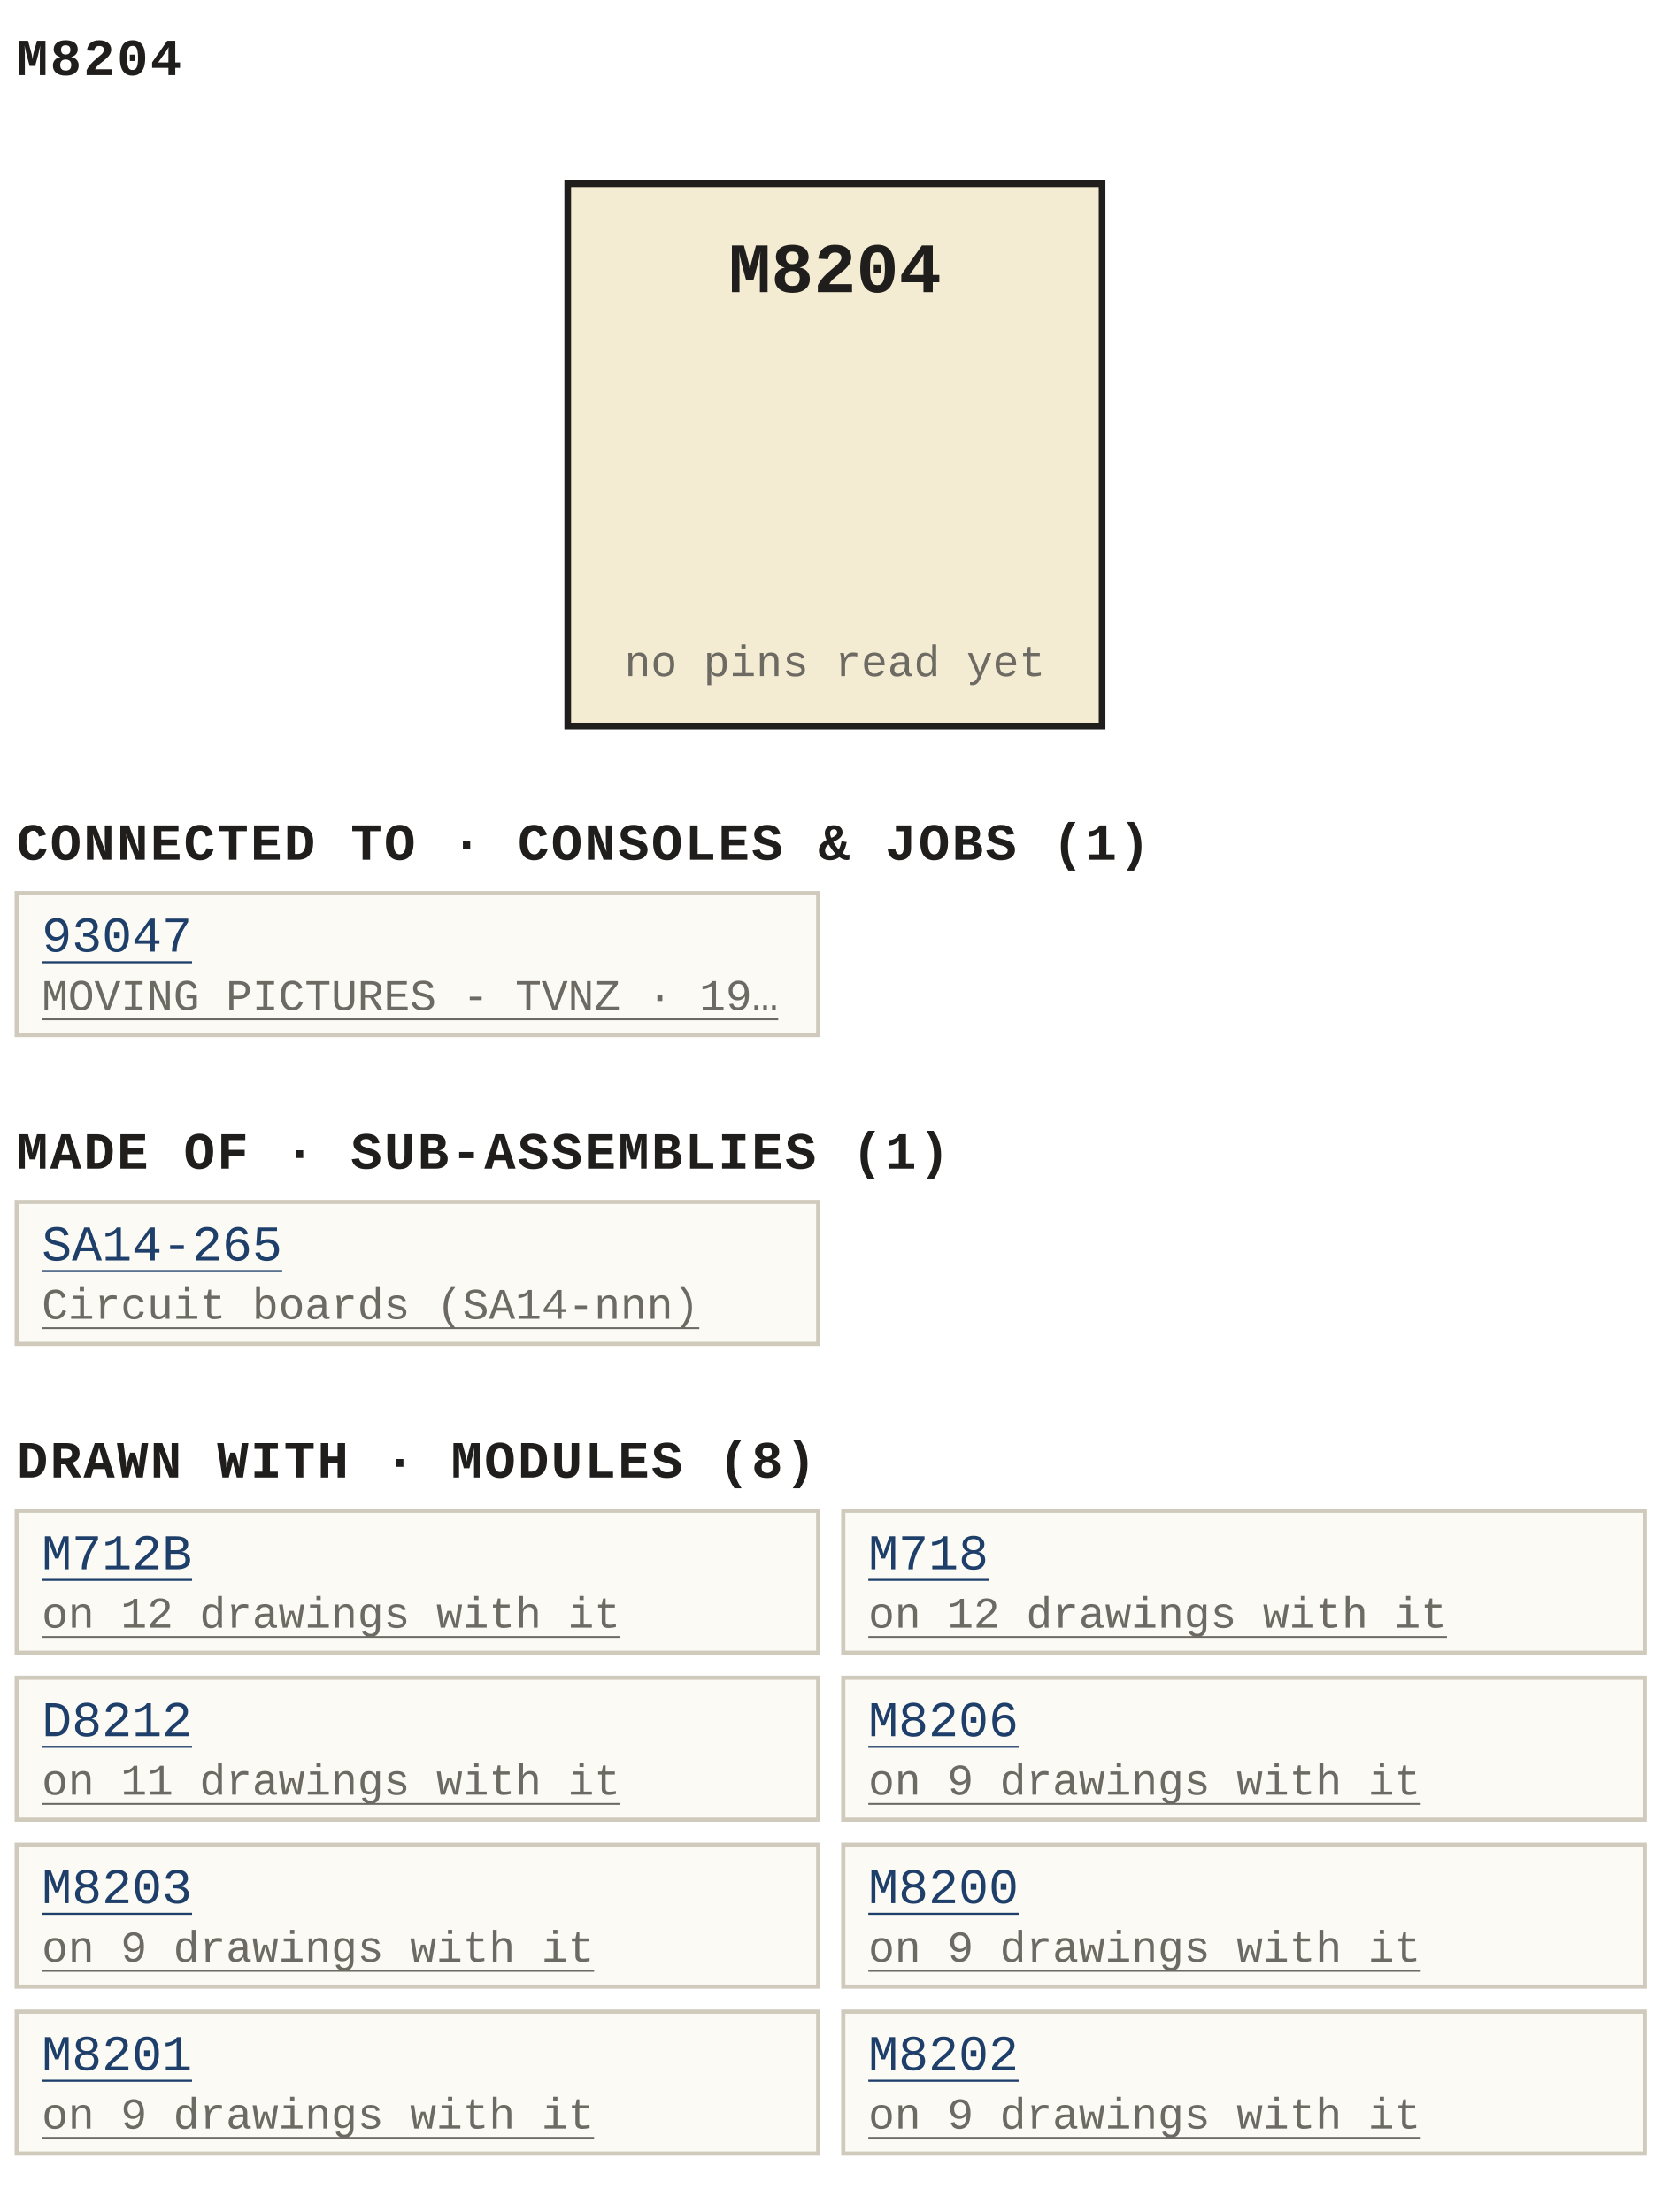
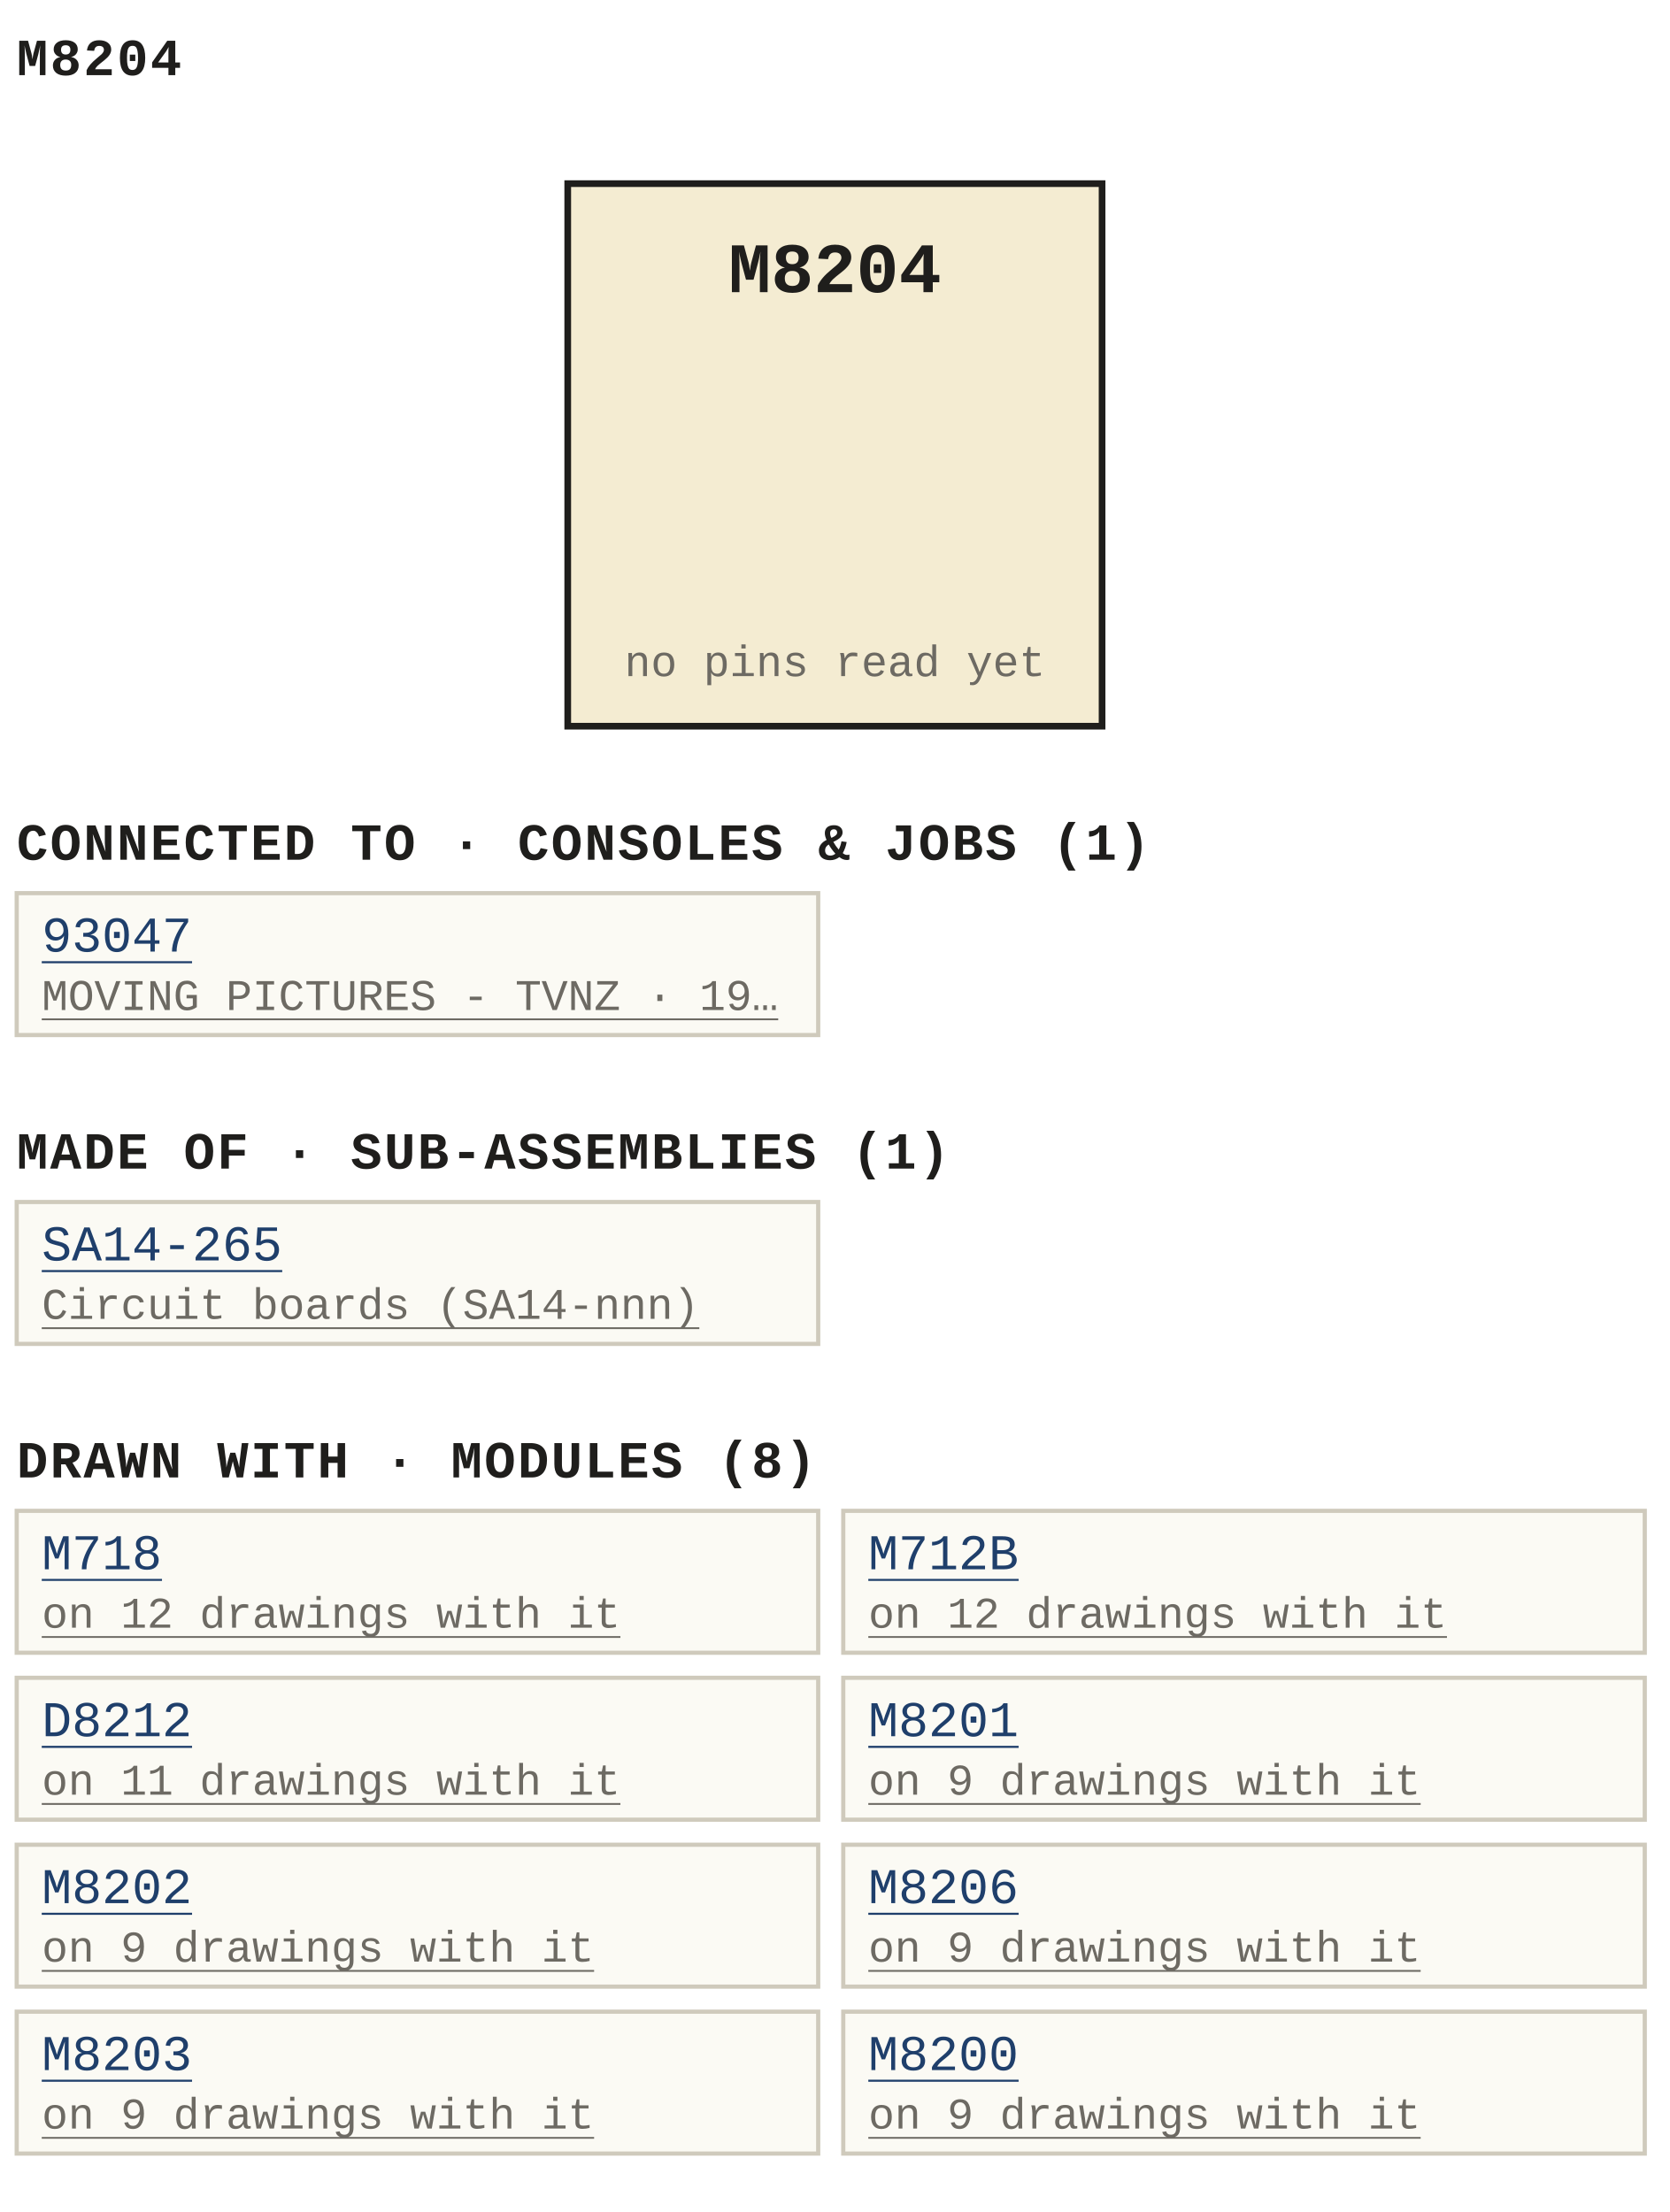
<svg xmlns="http://www.w3.org/2000/svg" class="wp" viewBox="0 0 400 530" width="400" height="530" role="img" aria-label="M8204 connections" style="width:100%;max-width:500px;height:auto;background:#fbfaf4">
  <style>.wp text{font-family:"Courier Prime","Courier New",Courier,monospace;fill:#1f1e1c;font-size:12px} .wp .f{fill:#6d6a63;font-size:10.5px} .wp .h{font-size:12.5px;font-weight:700;letter-spacing:.04em} .wp .b{font-size:17px;font-weight:700} .wp a text{fill:#1f3f6b;text-decoration:underline} .wp a:hover rect{fill:#efe9d2}</style>
  <text x="4" y="18" class="h">M8204</text>
  <rect x="136" y="44" width="128" height="130" fill="#f4ecd2" stroke="#1f1e1c" stroke-width="1.6" />
  <text x="200.0" y="70" class="b" text-anchor="middle">M8204</text>
  <text x="200.0" y="162" class="f" text-anchor="middle">no pins read yet</text>
  <text x="4" y="206" class="h">CONNECTED TO · CONSOLES &amp; JOBS (1)</text>
  <a href="../../PAGES/Job-93047.html">
    <rect x="4" y="214" width="192" height="34" fill="#fbfaf4" stroke="#cfcabc" />
    <text x="10" y="228">93047</text>
    <text x="10" y="242" class="f">MOVING PICTURES - TVNZ · 19…</text>
  </a>
  <text x="4" y="280" class="h">MADE OF · SUB-ASSEMBLIES (1)</text>
  <a href="../../PAGES/Register-Circuit-boards-SA14-nnn.html#sa14-265">
    <rect x="4" y="288" width="192" height="34" fill="#fbfaf4" stroke="#cfcabc" />
    <text x="10" y="302">SA14-265</text>
    <text x="10" y="316" class="f">Circuit boards (SA14-nnn)</text>
  </a>
  <text x="4" y="354" class="h">DRAWN WITH · MODULES (8)</text>
-   <a href="../../PAGES/M712B.html">
+   <a href="../../PAGES/M718.html">
    <rect x="4" y="362" width="192" height="34" fill="#fbfaf4" stroke="#cfcabc" />
-     <text x="10" y="376">M712B</text>
+     <text x="10" y="376">M718</text>
    <text x="10" y="390" class="f">on 12 drawings with it</text>
  </a>
-   <a href="../../PAGES/M718.html">
+   <a href="../../PAGES/M712B.html">
    <rect x="202" y="362" width="192" height="34" fill="#fbfaf4" stroke="#cfcabc" />
-     <text x="208" y="376">M718</text>
+     <text x="208" y="376">M712B</text>
    <text x="208" y="390" class="f">on 12 drawings with it</text>
  </a>
  <a href="../../PAGES/D8212.html">
    <rect x="4" y="402" width="192" height="34" fill="#fbfaf4" stroke="#cfcabc" />
    <text x="10" y="416">D8212</text>
    <text x="10" y="430" class="f">on 11 drawings with it</text>
  </a>
-   <a href="../../PAGES/M8206.html">
+   <a href="../../PAGES/M8201.html">
    <rect x="202" y="402" width="192" height="34" fill="#fbfaf4" stroke="#cfcabc" />
-     <text x="208" y="416">M8206</text>
+     <text x="208" y="416">M8201</text>
    <text x="208" y="430" class="f">on 9 drawings with it</text>
  </a>
-   <a href="../../PAGES/M8203.html">
+   <a href="../../PAGES/M8202.html">
    <rect x="4" y="442" width="192" height="34" fill="#fbfaf4" stroke="#cfcabc" />
-     <text x="10" y="456">M8203</text>
+     <text x="10" y="456">M8202</text>
    <text x="10" y="470" class="f">on 9 drawings with it</text>
  </a>
-   <a href="../../PAGES/M8200.html">
+   <a href="../../PAGES/M8206.html">
    <rect x="202" y="442" width="192" height="34" fill="#fbfaf4" stroke="#cfcabc" />
-     <text x="208" y="456">M8200</text>
+     <text x="208" y="456">M8206</text>
    <text x="208" y="470" class="f">on 9 drawings with it</text>
  </a>
-   <a href="../../PAGES/M8201.html">
+   <a href="../../PAGES/M8203.html">
    <rect x="4" y="482" width="192" height="34" fill="#fbfaf4" stroke="#cfcabc" />
-     <text x="10" y="496">M8201</text>
+     <text x="10" y="496">M8203</text>
    <text x="10" y="510" class="f">on 9 drawings with it</text>
  </a>
-   <a href="../../PAGES/M8202.html">
+   <a href="../../PAGES/M8200.html">
    <rect x="202" y="482" width="192" height="34" fill="#fbfaf4" stroke="#cfcabc" />
-     <text x="208" y="496">M8202</text>
+     <text x="208" y="496">M8200</text>
    <text x="208" y="510" class="f">on 9 drawings with it</text>
  </a>
</svg>
